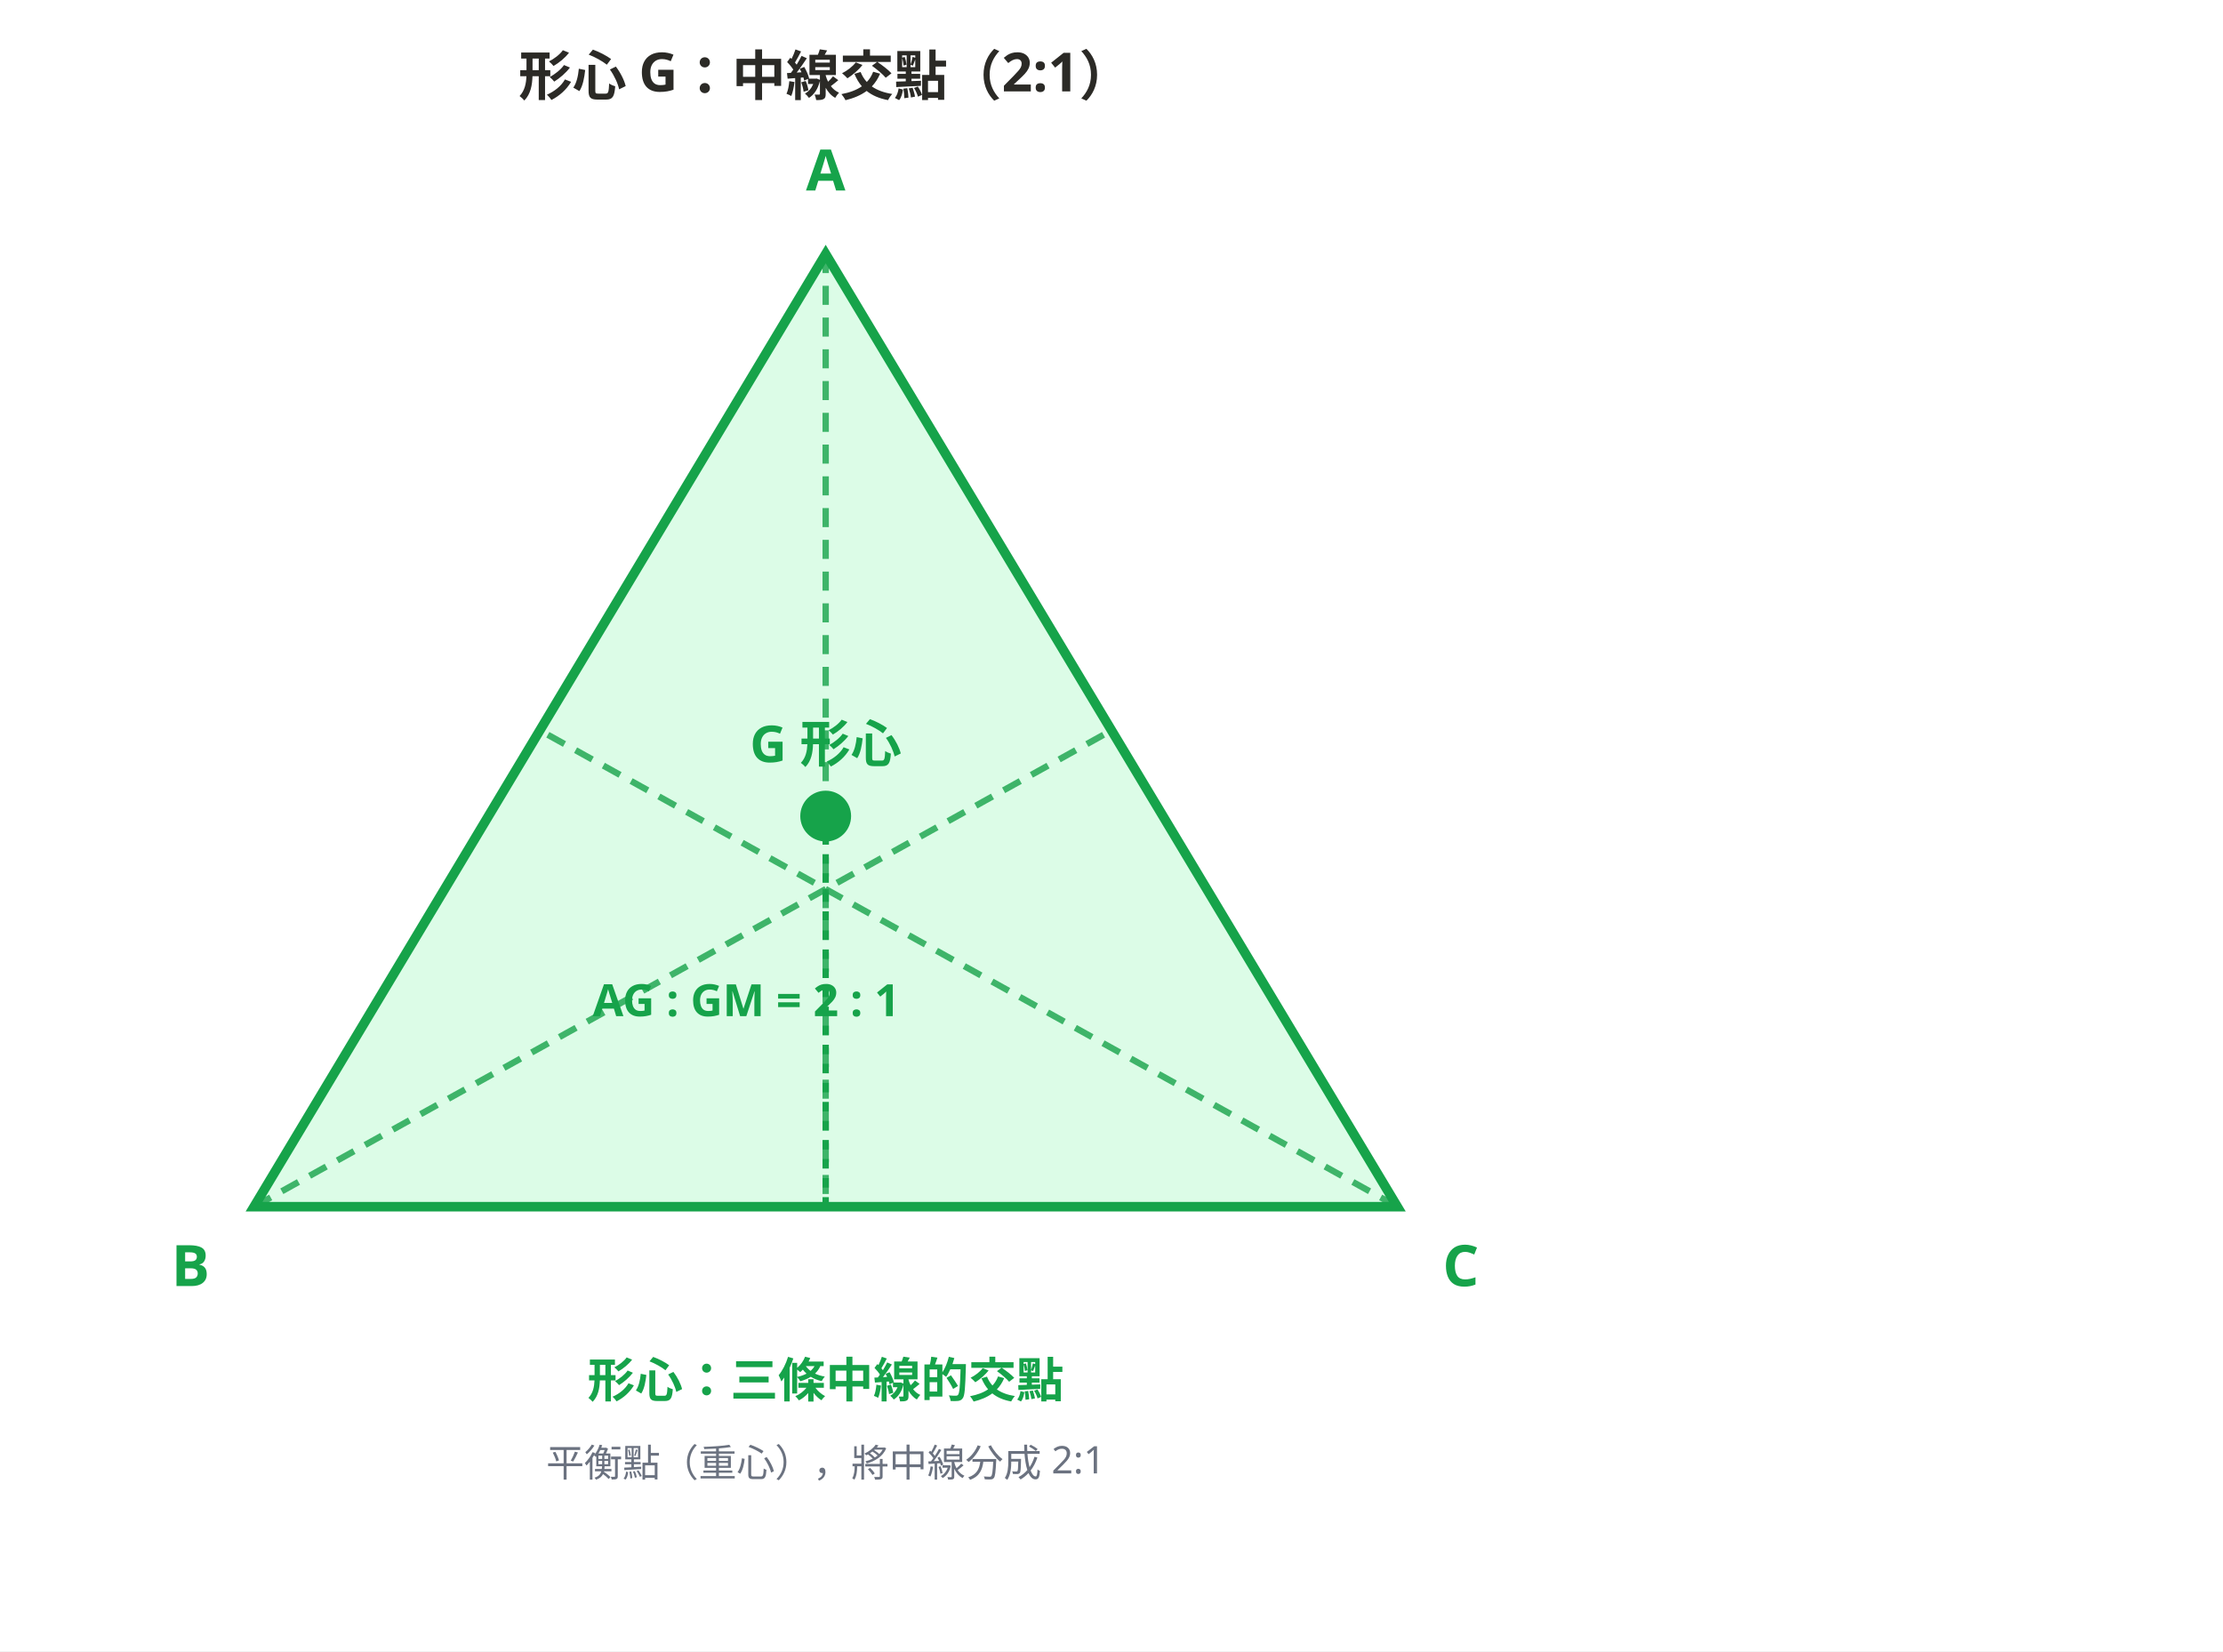
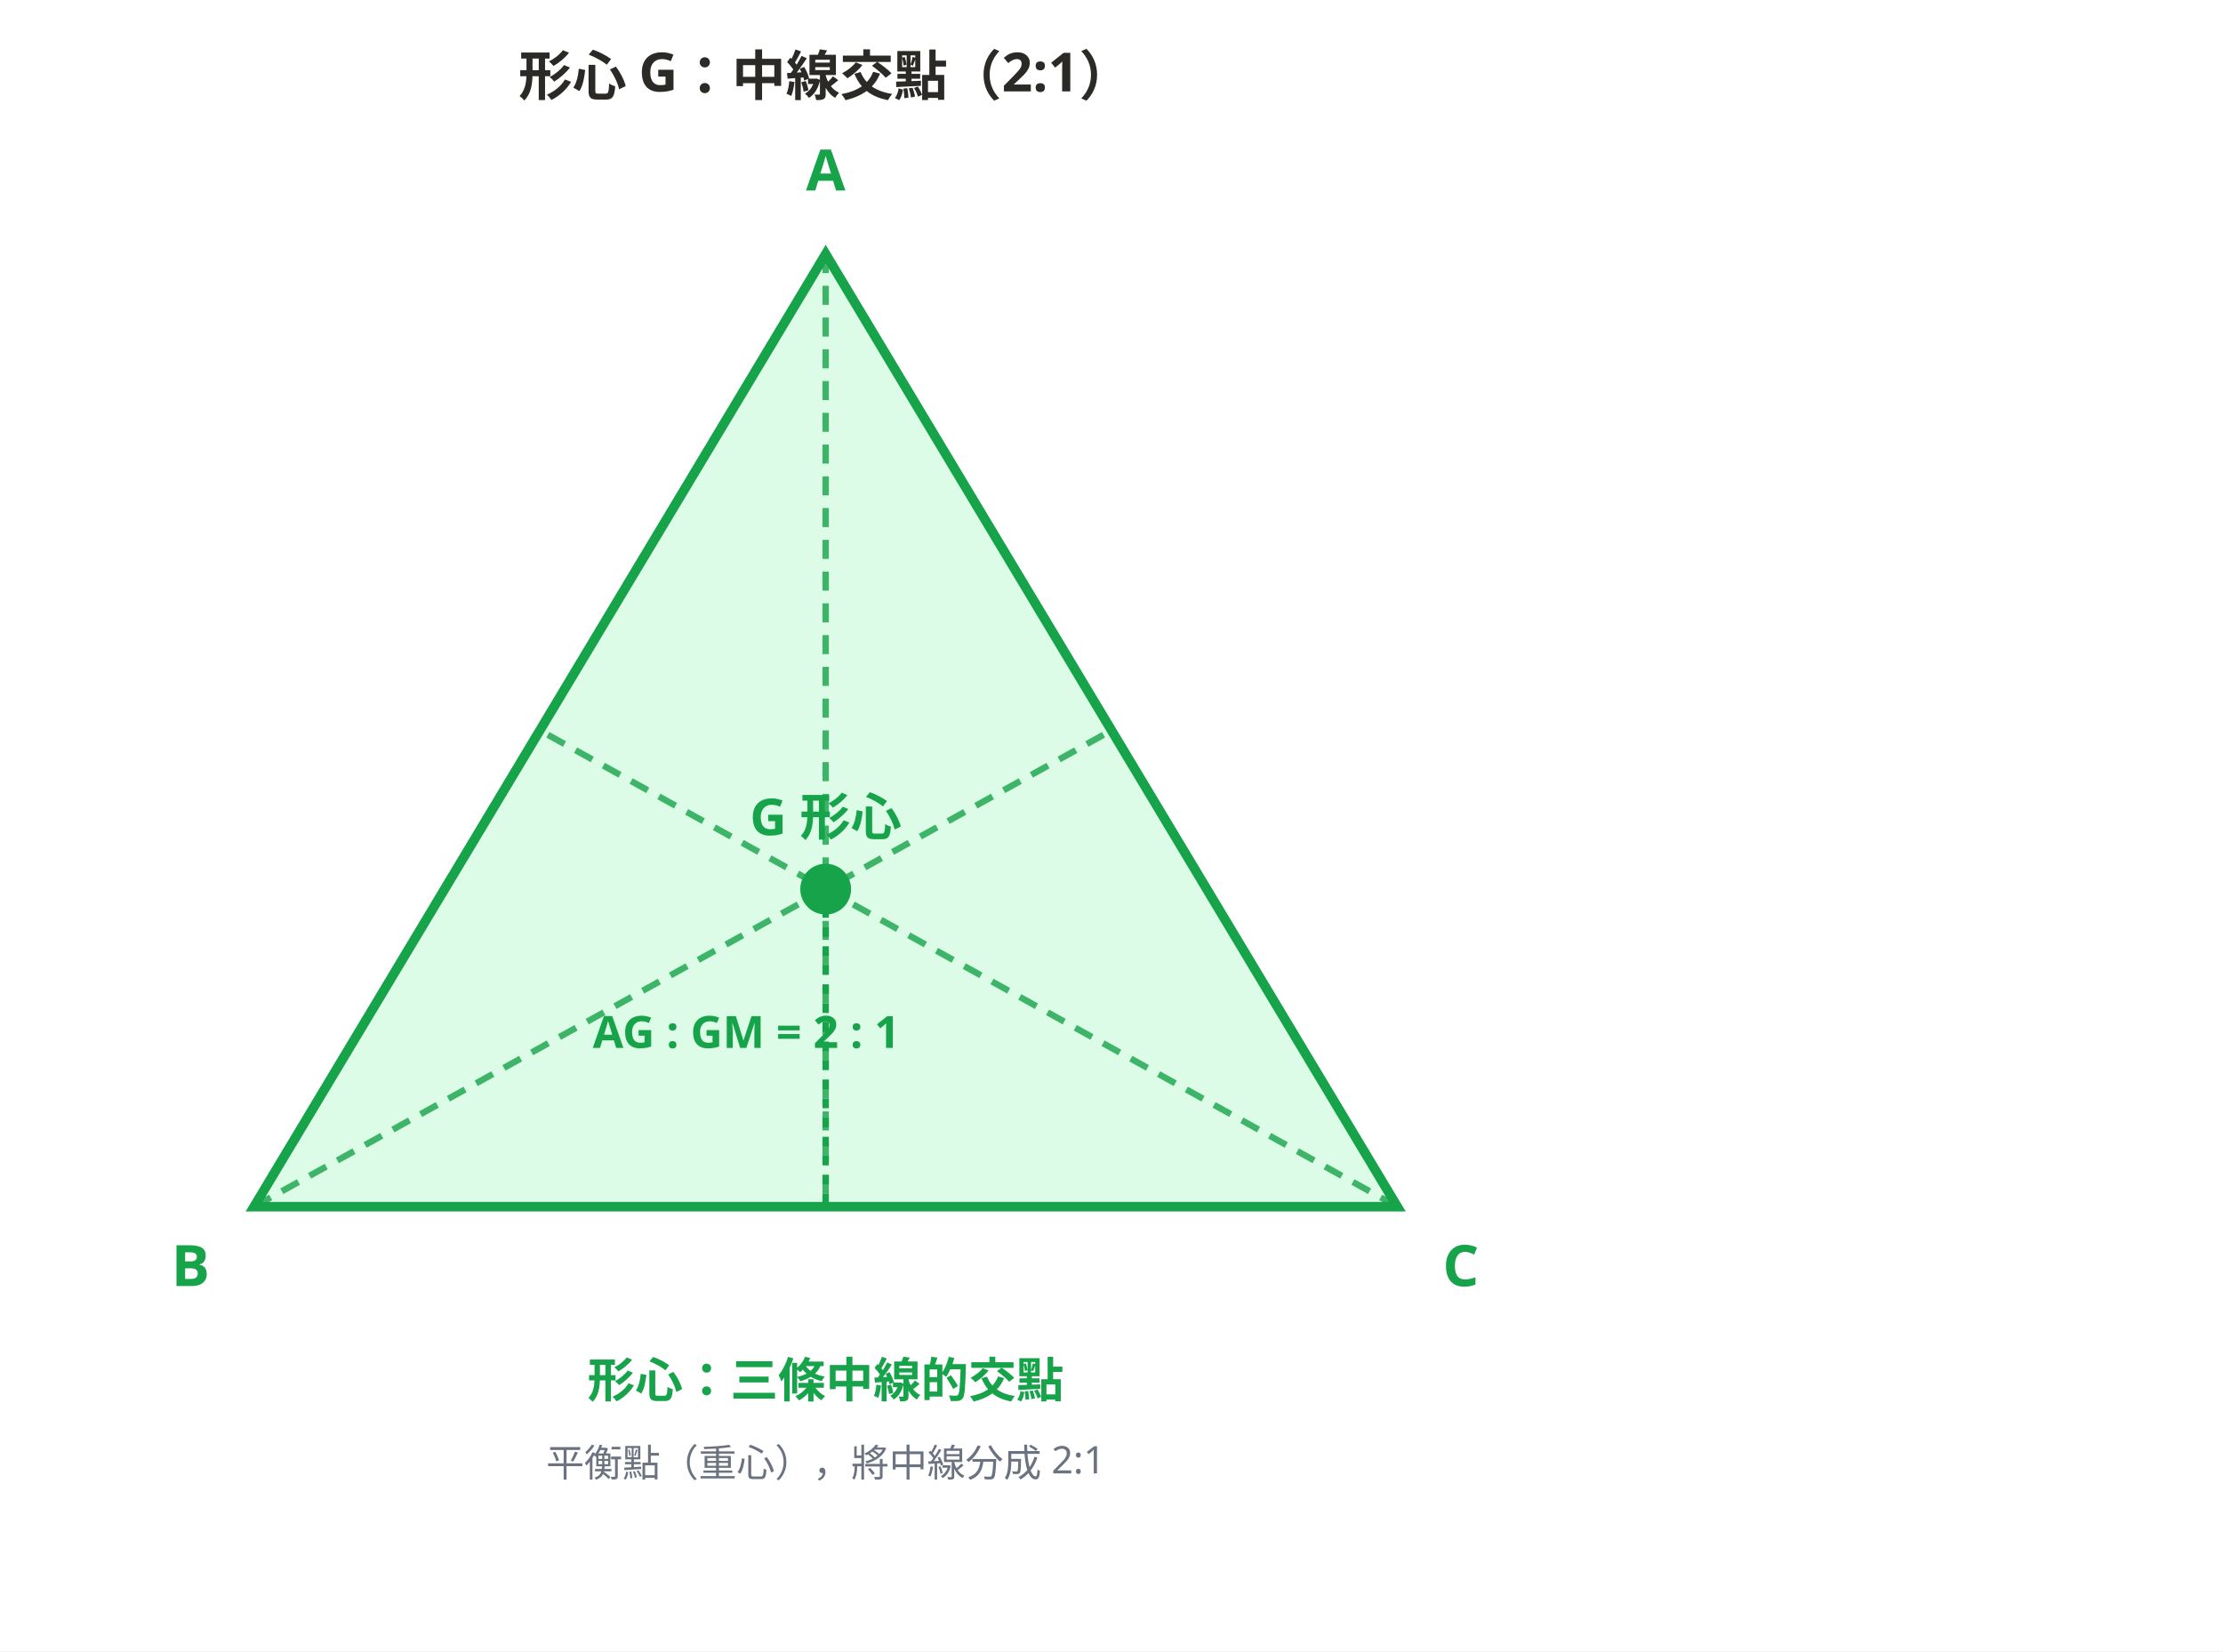
<svg xmlns="http://www.w3.org/2000/svg" viewBox="0 0 700 520" width="700" height="520" font-family="Microsoft JhengHei,PingFang TC,Noto Sans TC,sans-serif">
  <rect x="0" y="0" width="700" height="520" fill="#ffffff" />
  <polygon points="260,80 80,380 440,380" fill="#dcfce7" stroke="#16a34a" stroke-width="3" />
  <text x="260" y="60" font-size="18" fill="#16a34a" text-anchor="middle" font-weight="bold">A</text>
  <text x="60" y="405" font-size="18" fill="#16a34a" text-anchor="middle" font-weight="bold">B</text>
  <text x="460" y="405" font-size="18" fill="#16a34a" text-anchor="middle" font-weight="bold">C</text>
  <line x1="260" y1="80" x2="260" y2="380" stroke="#16a34a" stroke-width="2" stroke-dasharray="6,4" opacity="0.8" />
  <line x1="80" y1="380" x2="350" y2="230" stroke="#16a34a" stroke-width="2" stroke-dasharray="6,4" opacity="0.8" />
  <line x1="440" y1="380" x2="170" y2="230" stroke="#16a34a" stroke-width="2" stroke-dasharray="6,4" opacity="0.8" />
-   <circle cx="260" cy="257" r="8" fill="#16a34a" />
-   <text x="260" y="240" font-size="16" fill="#16a34a" text-anchor="middle" font-weight="bold">G 形心</text>
-   <line x1="260" y1="257" x2="260" y2="380" stroke="#16a34a" stroke-width="2" stroke-dasharray="3,3" />
-   <text x="235" y="320" font-size="14" fill="#16a34a" text-anchor="middle" font-weight="bold">AG : GM = 2 : 1</text>
+   <circle cx="260" cy="280" r="8" fill="#16a34a" />
+   <text x="260" y="263" font-size="16" fill="#16a34a" text-anchor="middle" font-weight="bold">G 形心</text>
+   <line x1="260" y1="280" x2="260" y2="380" stroke="#16a34a" stroke-width="2" stroke-dasharray="3,3" />
+   <text x="235" y="330" font-size="14" fill="#16a34a" text-anchor="middle" font-weight="bold">AG : GM = 2 : 1</text>
  <text x="260" y="440" font-size="15" fill="#16a34a" text-anchor="middle" font-weight="bold">形心：三條中線的交點</text>
  <text x="260" y="465" font-size="12" fill="#6b7280" text-anchor="middle">平衡點（重心），將中線分成 2:1</text>
  <text x="260" y="30" font-size="17" fill="#2b2a26" text-anchor="middle" font-weight="bold">形心 G：中線交點（2:1）</text>
</svg>
